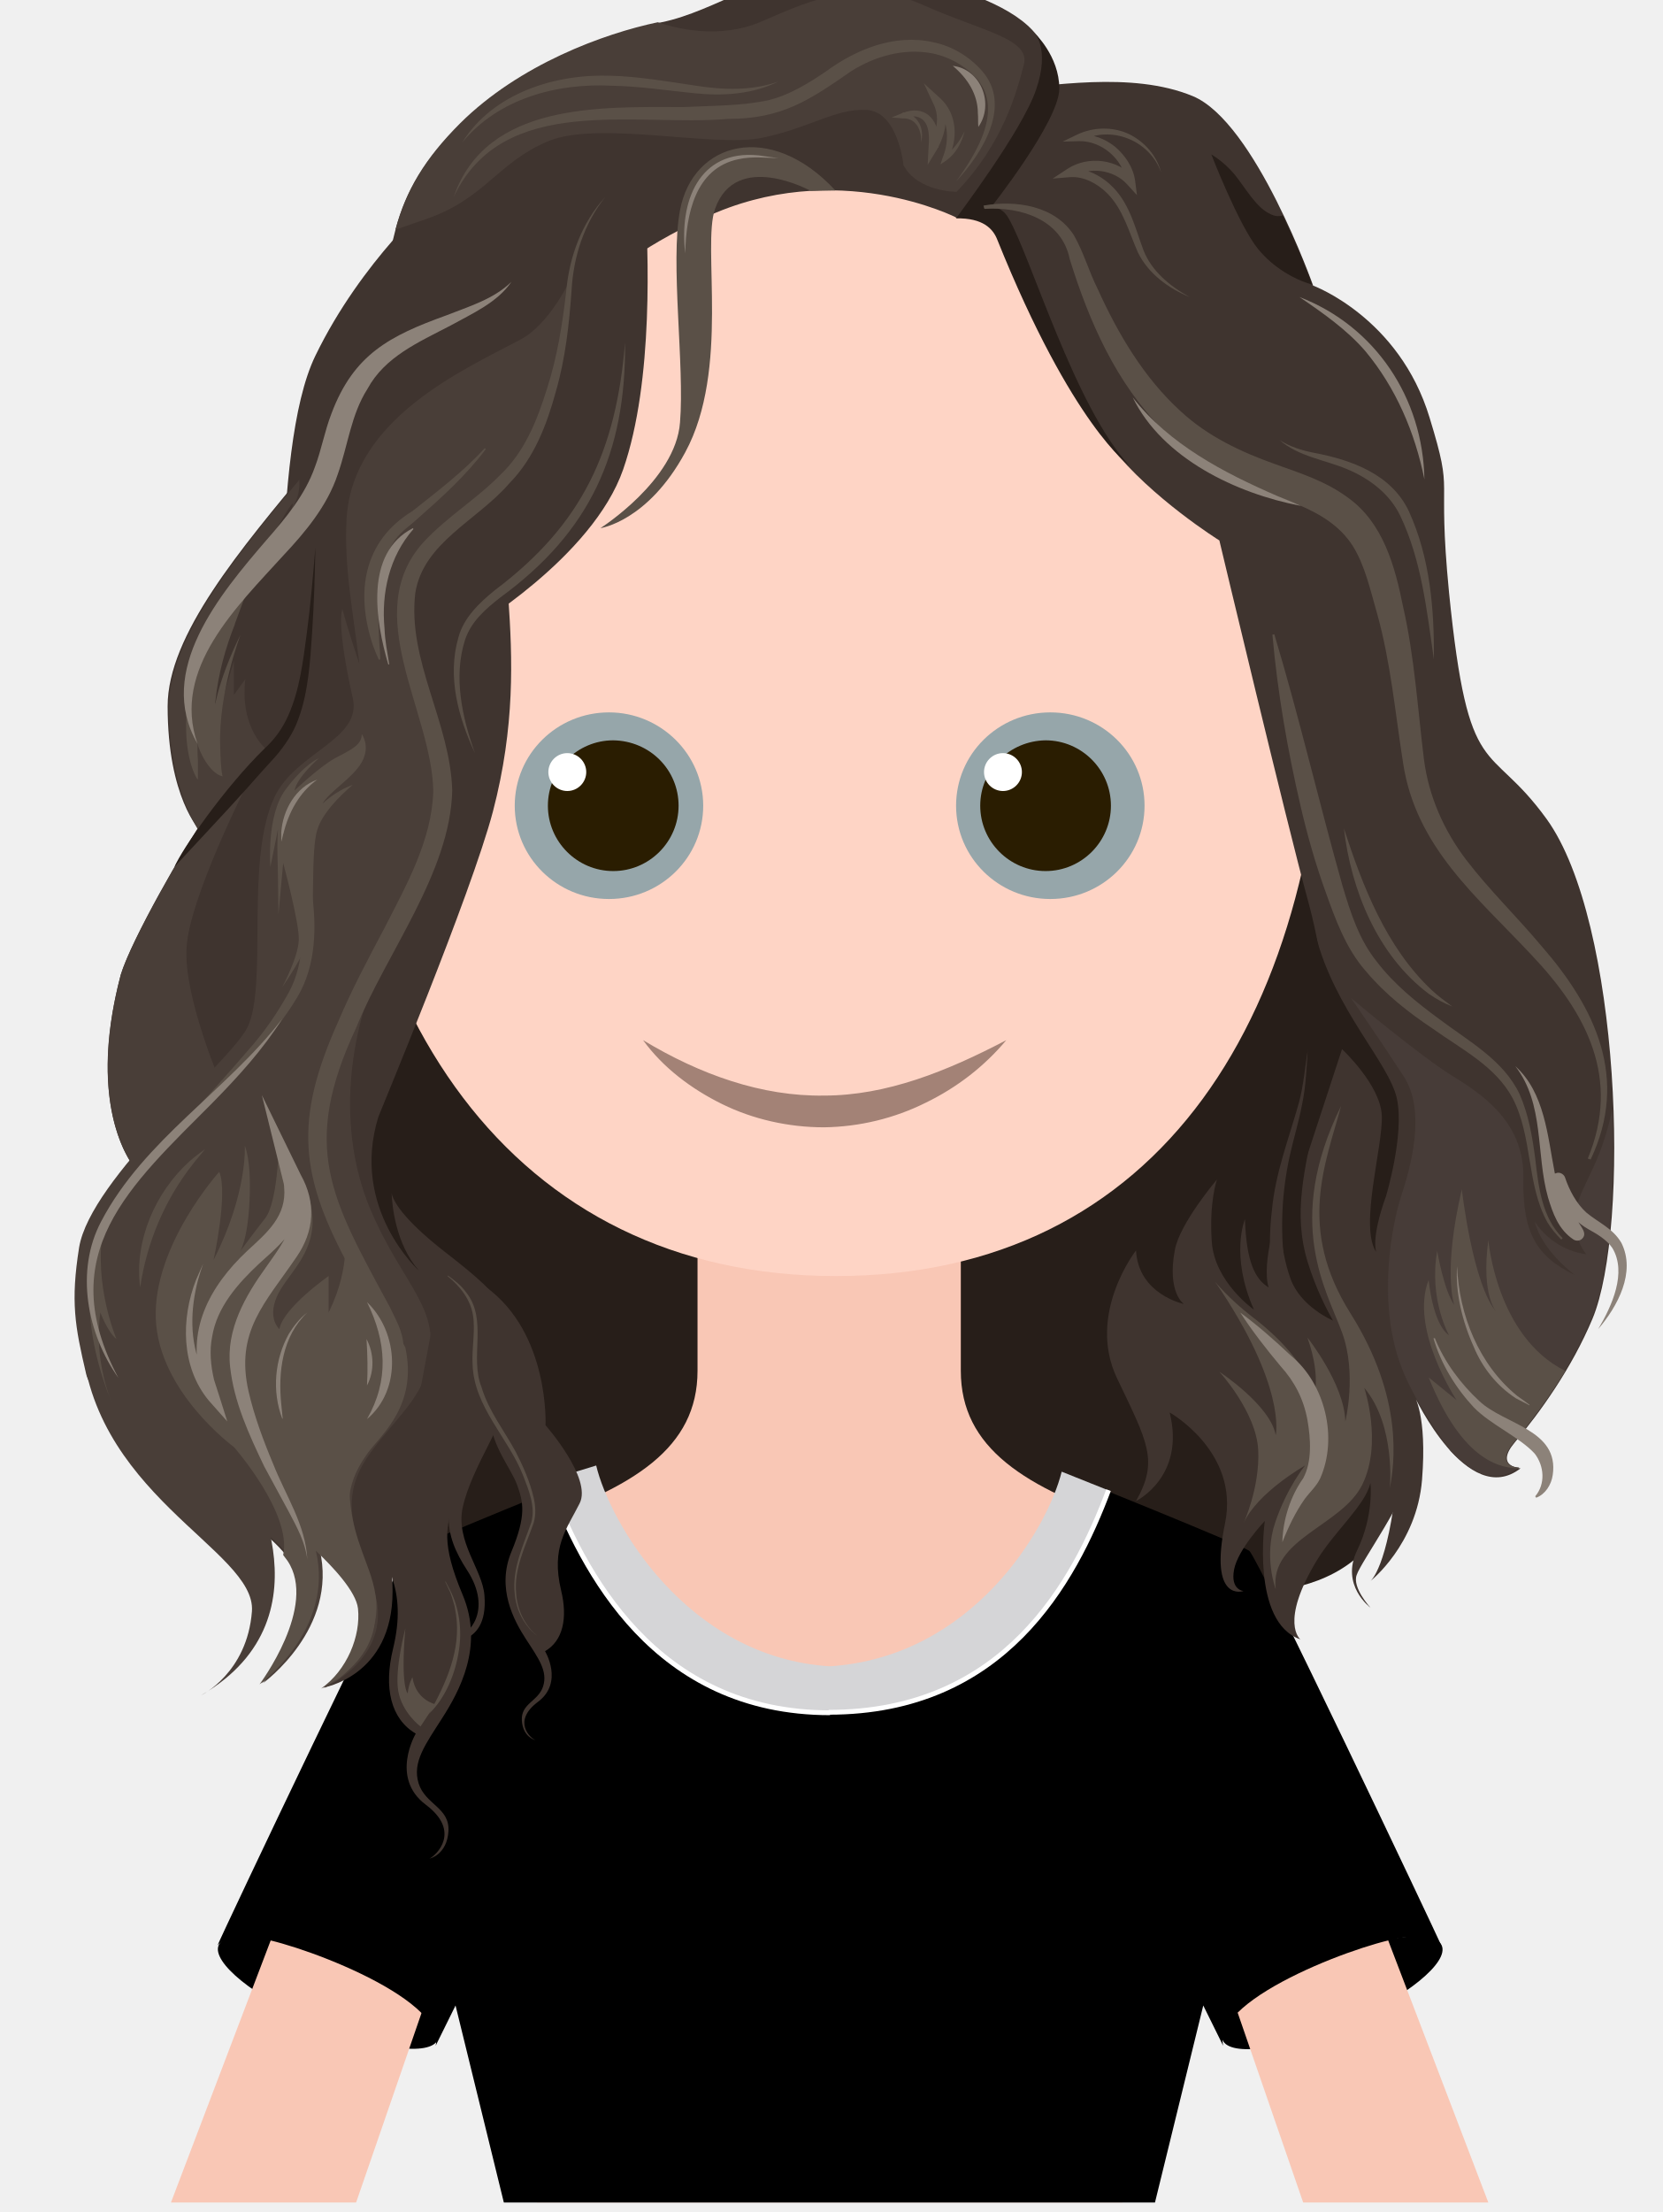
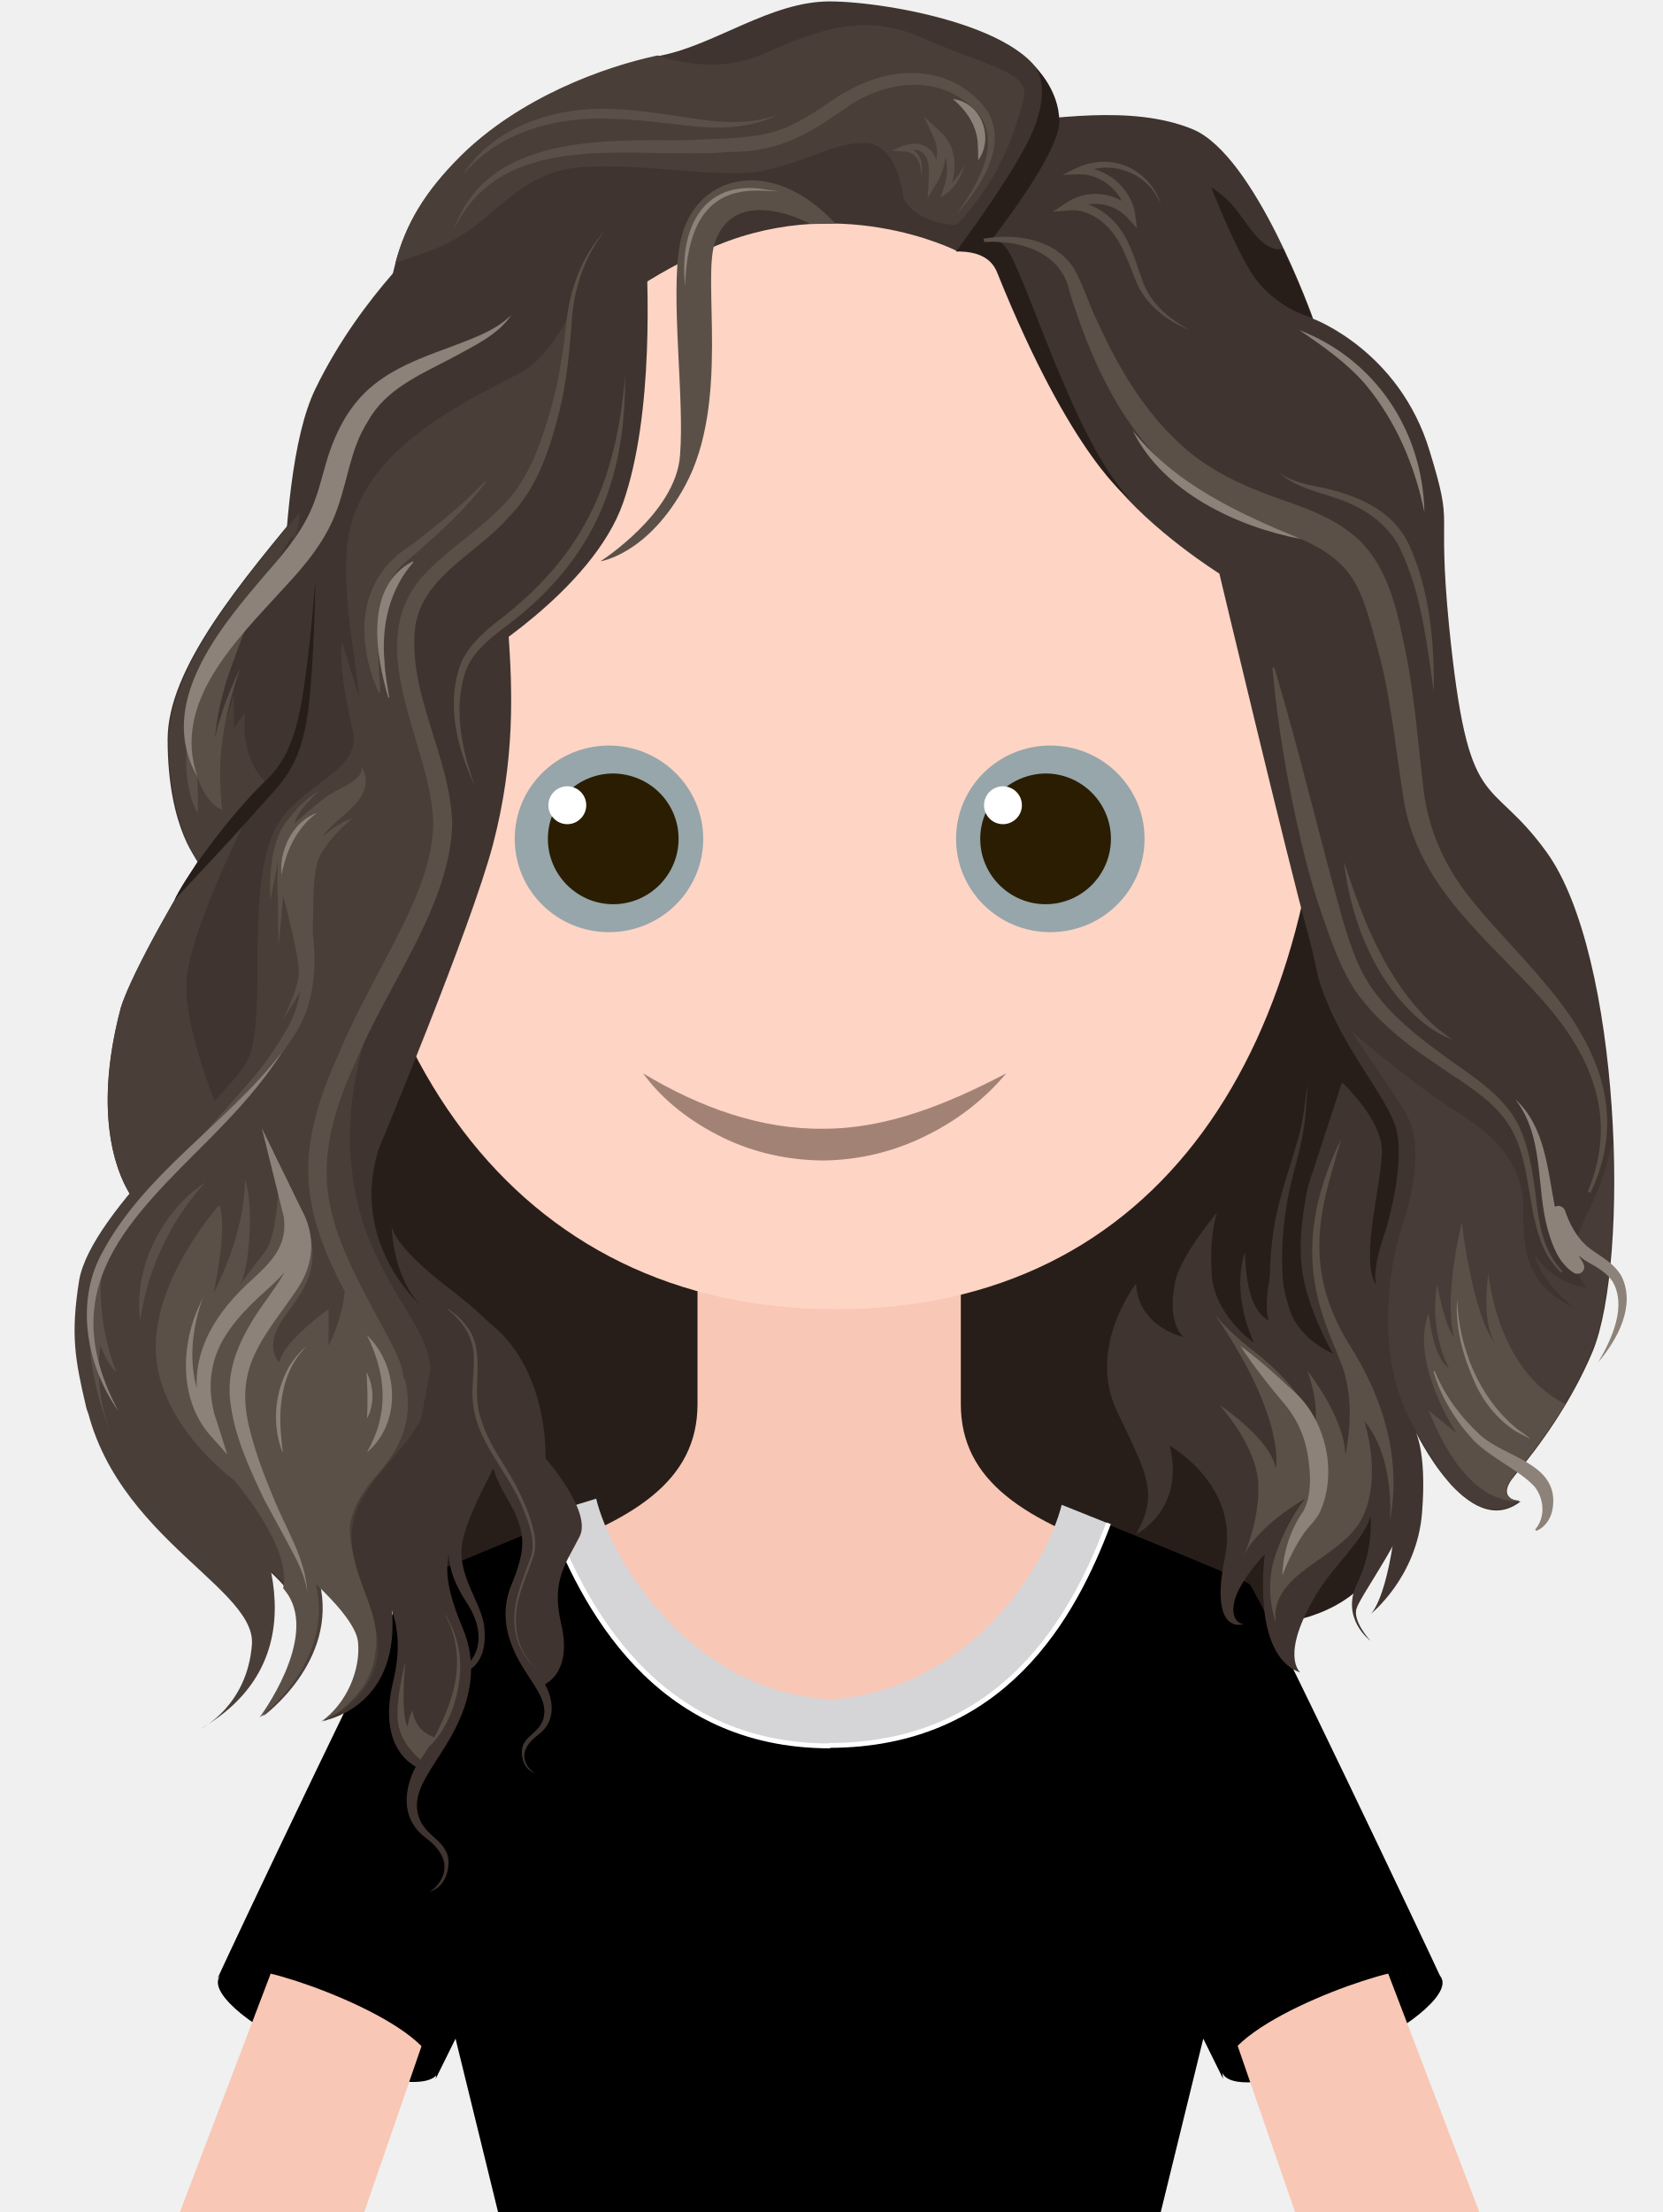
- <svg xmlns="http://www.w3.org/2000/svg" version="1.1" x="0px" y="0px" viewBox="75 35 351 467">
+ <svg xmlns="http://www.w3.org/2000/svg" version="1.1" x="0px" y="0px" viewBox="75 28 351 467">
  <style type="text/css">
	.st0{fill:#271E19;}
	.body{fill:#f9c7b5;}
	.face{fill:#fed4c5;}
	.st3{fill:#96A6AA;}
	.st4{fill:#2A1D01;}
	.st5{fill:#FFFFFF;}
	.st6{fill:#A38276;}
	.st7{fill:#3F342F;}
	.st8{fill:#EBEBEC;}
	.st9{fill:#D5D5D7;}
	.st10{fill:none;stroke:#FFFFFF;stroke-width:1.019;stroke-miterlimit:10;}
	.st11{fill:#5A5047;}
	.st12{fill:#493E38;}
	.st13{fill:#473C38;}
	.st14{fill:#8C8279;}
</style>
  <g id="Layer_5">
    <path class="st0" d="M327.7,370.4c0,0,35.1,7.2,41.8-20.1c15.2-61.9,6.1-195.7-23.8-241.1c-43.1-65.4-74.2-65.4-109.9-65.4   s-56.8,27.3-78.9,65.4s-23.8,106.4-20.5,131.8s-24.6,48.1-16.5,71.9c8.1,23.8,44.2,32.3,47.6,44.8c3.4,12.5-3.4,23.8-3.4,23.8   L327.7,370.4z" />
  </g>
  <g id="Layer_2">
    <ellipse transform="matrix(0.3959 -0.9183 0.9183 0.3959 -331.2757 407.7267)" cx="144.3" cy="455.7" rx="7.1" ry="25.2" />
    <ellipse transform="matrix(0.9183 -0.3959 0.3959 0.9183 -151.2852 178.2977)" cx="356.3" cy="455.7" rx="25.2" ry="7.1" />
    <path class="body" d="M338.7,367.6c0,0-1.6-3.3-24.5-10.9c-22.9-7.6-36.3-16-36.3-32.3c0-16.2,0-42.8,0-42.8h-27.5h-0.2H250h-0.2   h-27.5c0,0,0,26.5,0,42.8c0,16.3-13.4,24.7-36.3,32.3c-22.9,7.6-24.5,10.9-24.5,10.9L111.1,500h39.1l20.3-58.8   c0,0,10.4,17.1,17.9,58.8h61.5h0.2h0.2h0.2h61.5c7.5-41.7,17.9-58.8,17.9-58.8l20.3,58.8h39.1L338.7,367.6z" />
    <path class="face" d="M355.1,170.2c0,79.3-35.2,134.2-103.6,134.2c-68.3,0-106.3-55.6-106.3-134.9c0-79.3,39.1-117.3,107.4-117.3   C321,52.2,355.1,90.9,355.1,170.2z" />
  </g>
  <g id="Layer_4">
    <g>
      <path class="st3" d="M223.5,205.1c0,10.9-8.9,19.7-19.9,19.7c-11,0-19.9-8.8-19.9-19.7c0-10.9,8.9-19.7,19.9-19.7    C214.5,185.4,223.5,194.2,223.5,205.1z" />
      <path class="st4" d="M218.3,205.1c0,7.6-6.2,13.8-13.8,13.8c-7.6,0-13.8-6.2-13.8-13.8c0-7.6,6.2-13.8,13.8-13.8    C212.2,191.4,218.3,197.5,218.3,205.1z" />
      <path class="st5" d="M198.8,198c0,2.2-1.8,4-4,4c-2.2,0-4-1.8-4-4s1.8-4,4-4C197,194,198.8,195.8,198.8,198z" />
      <path class="st6" d="M210.8,254.6c12.1,7.3,25.1,11.9,38.2,11.7c13.2,0,25.9-5.1,38.5-11.7c-4.6,5.5-10.4,10-17,13.2    c-6.6,3.3-14,5.1-21.5,5.2c-7.5,0-15-1.7-21.5-4.9C221,264.9,215,260.4,210.8,254.6z" />
      <path class="st3" d="M276.9,205.1c0,10.9,8.9,19.7,19.9,19.7c11,0,19.9-8.8,19.9-19.7c0-10.9-8.9-19.7-19.9-19.7    C285.8,185.4,276.9,194.2,276.9,205.1z" />
      <path class="st4" d="M282,205.1c0,7.6,6.2,13.8,13.8,13.8c7.6,0,13.8-6.2,13.8-13.8c0-7.6-6.2-13.8-13.8-13.8    C288.2,191.4,282,197.5,282,205.1z" />
      <path class="st5" d="M282.8,198c0,2.2,1.8,4,4,4c2.2,0,4-1.8,4-4s-1.8-4-4-4C284.6,194,282.8,195.8,282.8,198z" />
    </g>
    <path d="M338.8,362.4c-1.8-1.3-39.1-16.3-39.1-16.3c-3.1,10.1-15,42.5-47.3,42.5c-32.3,0-49.7-23.2-52.1-42.5   c0,0-37.1,15-38.9,16.3c-1.7,1.3-39.1,80-40.5,83.4c0.2-0.4,1.5-2,7.4-1.8c6.9,0.3,41.1,12.5,38.7,22.9l4.2-8.5l10.2,41.6h137.5   l10.2-41.6l4.2,8.5c-2.4-10.4,31.8-22.6,38.7-22.9c5.9-0.2,7.2,1.3,7.4,1.8C377.9,442.4,340.6,363.7,338.8,362.4z" />
    <path class="st7" d="M174.2,168c0,0,25.9-15.2,32.4-33.9c6.5-18.7,5.3-46.8,4.6-57.5C210.4,65.9,182.9,99,182.9,99L174.2,168z" />
    <g>
      <path class="st8" d="M121.2,445.7c0,0.1-0.1,0.1-0.1,0.1S121.1,445.8,121.2,445.7z" />
      <path class="st8" d="M379.6,445.7c0,0.1,0.1,0.1,0.1,0.1S379.6,445.8,379.6,445.7z" />
    </g>
    <g>
      <path class="st9" d="M250.3,386.8c-30.4-1.9-46.6-30.6-49.4-42.4l-10.1,3.1c8.3,21.3,23.1,48.4,59.5,49.1V386.8z" />
      <path class="st10" d="M190.8,347.5c7.3,19.4,22.5,49.1,59.5,49.1" />
      <path class="st9" d="M250.1,386.8c30.4-1.9,46.2-29.3,49.1-41.1l10,4c-8.3,21.3-22.7,46.2-59.1,46.9V386.8z" />
      <path class="st10" d="M309.1,349.6c-7.3,19.4-22,46.9-59.1,46.9" />
    </g>
  </g>
  <g id="Layer_1">
    <path class="st7" d="M250.2,28.3c-12.4,0-24.1,9.1-35.5,11.4c-11.4,2.3-29.7,8.8-42.5,21.5c-17.2,17-16,30.5-17,66.8   c-0.4,14.4-5.2,22.8-19,42.5l0,0c0,0-3,14.7-17.7,36.7c-4.6,6.8-15.7,26-18,33.6c-7.6,29,3,40.8,3,40.8s-9.3,31.7-1.9,47.4   c9.1,19.3,28,25.8,34.5,35.3c6.5,9.6-5.9,26.1-5.9,26.1s15.9-11.5,11.9-28.2c3.6,3.4,8.5,8.6,8.9,12.2c0.6,5.8-2.3,13-7.8,16.9   c0,0,14.7-2.3,14.7-20.3c0-17.9-7.2-16.4,0-26.3c7.2-10,16.6-15.2,12.9-31.9c0,0,13.8,5.7,4.3,25.3c-7.2,14.8-6.6,20.5-1.4,28.5   c5.2,8,1.2,15-6,14.9c0,0,10.6,2.3,9.6-9.7c-0.4-5.4-6.1-11.3-4.6-18.5c1.9-8.7,9.5-18.9,10.9-26.3c2.4-12.9-1.6-17.6-14.4-27.5   c-9.4-7.3-11.2-11.1-11.5-12.6c0.1,2.5,0.8,10.7,5.8,16.4c0,0-14.6-13.1-8.6-32.5c0.1-0.4,19.6-47,24.2-64.5   c9.4-35.9-2.3-57.9,4.7-78.7s12-33.6,39.9-46.6c27.9-13.1,53.4,0,53.4,0s18.1-18.2,18.9-32.5C296.5,34.3,262.5,28.3,250.2,28.3z" />
    <path class="st7" d="M166.9,76.6c0,0-15.5,13.3-25.3,33.5c-9.8,20.2-5.8,75-9.3,87.4c-3.5,12.4,35.1,3.8,34.5-14.1   C166.3,165.5,166.9,76.6,166.9,76.6z" />
    <path class="st7" d="M265.7,43.9L276.9,81c0,0,5.6-2.5,10.8,5.8c2.5,4,10.8,28.3,21.9,42.5c8.6,10.9,22.9,19.8,22.9,19.8   s14.3,60,18.7,76c10.9,39.9-6.6,55.3,0,76.5c6.6,21.2,20.7,26.8,18.8,45.6c-1.9,18.8-5.6,21.6-5.6,21.6s9.8-7.7,10.9-21.4   c1.1-13.8-1.7-17.8-1.7-17.8s11.3,24.1,22.5,15.4c0,0-5.6-0.3-1.2-5.5c5.3-6.3,12-15.6,16.4-26.1c8-19.2,6-83.8-9.7-105.5   c-12.3-17-16.5-7-20.6-47.8c-2.6-26.7,1.2-19.6-4.1-36.9c-6.4-21.2-24.6-27.9-24.6-27.9s-12.2-34.5-25.4-40   c-13-5.4-30.5-2-40.2-1.4C270.5,54.9,265.7,43.9,265.7,43.9z" />
    <path class="st0" d="M293.8,53.9c3-8.7-0.4-12-0.4-12s5.3,4.9,5.3,11.8S284.1,79,284.1,79s2.2-0.9,3.9,2.1   c4.7,8.1,14,39.9,25.5,52.2c0,0-12-8.2-27.9-47.7c-0.9-2.3-3-4.6-8.7-4.5C276.9,81,290.9,62.6,293.8,53.9z" />
    <g>
      <path class="st11" d="M282.7,78.4c6.8-1.2,15.1,0,19.1,6.3c2.1,3.7,3.1,7.5,5,11.3c4.3,9.5,9.8,18.8,17.5,25.8    c5.7,5.3,12.7,8.6,20,11.2c5.3,1.9,10.7,3.6,15.4,7.1c7.4,5.3,9.9,14.5,11.6,23c2.4,10.5,3.1,21.7,4.4,32.2c1,7.8,4.2,15,8.9,21.2    c4.9,6.4,10.7,12,15.9,18.2c11.5,13.2,18.5,28,10.4,45.1c0,0-0.6-0.2-0.6-0.2c7-16.9-0.2-30.7-11.9-43    c-11.5-12.3-24.4-22.7-27.1-40.5c-1.7-10.8-2.6-21.2-5.5-31.6c-1.4-4.8-2.5-10-5.1-14.2c-5.6-8.8-17.1-9.9-26.2-14.7    c-5.1-2.5-9.9-5.8-13.9-9.8c-9.9-9.9-15.6-22.9-19.7-36.1c-1.7-8.4-10.4-11.1-18-10.6C282.8,79,282.7,78.4,282.7,78.4L282.7,78.4z    " />
    </g>
    <g>
      <path class="st11" d="M344.1,168.9c5.3,17.6,9.4,35.4,14.4,53.1c1.7,5.7,3.5,11.4,7.3,16.1c3.6,4.7,8.3,8.5,13.2,12.1    c6.1,4.6,13.5,8.6,16.9,15.8c1.9,4.3,2.7,9,3.3,13.6c0.7,6,1.4,12.4,5.8,16.8c0,0-0.3,0.3-0.3,0.3c-1.1-1.1-2.1-2.3-2.9-3.6    c-4.5-8.1-3.1-18.1-7.4-26.3c-3.6-6.7-10.8-10.3-16.8-14.6c-5.1-3.4-10.1-7.3-14.2-12.2c-4.2-4.8-6.4-10.9-8.5-16.8    c-2.1-5.8-3.8-11.8-5.2-17.8c-2.8-12-4.9-24.1-6-36.4L344.1,168.9L344.1,168.9z" />
    </g>
    <path class="st7" d="M314.9,299c0,0-10.5,13.4-4,27c6.5,13.6,8.8,17.4,4,25.9c0,0,10.5-5.1,7.1-18.7c0,0,14.8,8.3,11.7,23.4   c-3.5,16.9,3.9,14.3,3.9,14.3s-2.8-0.2-2-4.5c0.8-4.3,6.5-10.3,6.5-10.3s-3,21.4,7.5,25c0,0-4.5-3.5,3.5-16.7   c3.7-6.1,10.2-11.6,11.3-16.3c0,0,0.8,6.8-2.8,14.2c-3.6,7.4,2.8,12.1,2.8,12.1s-3.9-4.2-2.9-6.9c0.9-2.8,11-16.6,11.2-22.2   s-7.3-29.9-7.3-29.9l3.6-42.4c0,0-12.6,19.4-10.8,29c1.8,9.7-1.7,11.8-1.7,11.8s-6.9-2.9-9-8.9c-2.2-6.1-2.5-14.3-2.5-14.3   s-3.7,10.9-2.1,16.2c-2.8-1.7-4.7-5.3-5-14.4c0,0-3.2,7.6,1.9,19.1c0,0-8.3-5.8-8.9-14.3s1.1-13.2,1.1-13.2s-7.9,9.3-8.9,14.9   c-1.7,9,1.9,11.4,1.9,11.4S315.4,308.3,314.9,299z" />
    <g>
      <path class="st7" d="M351.2,256.4c-0.3,3.9-0.4,7.8-1.2,11.6c-0.7,3.8-1.9,7.6-2.7,11.3c-1.6,7.5-2,15.2-1,22.8c0,0-3,0.3-3,0.3    c-0.2-4-0.2-7.9,0.3-11.9c0.7-7.8,3.6-15.2,5.7-22.7C350.3,264.1,350.6,260.2,351.2,256.4L351.2,256.4z" />
    </g>
    <path class="st11" d="M358.2,268.5c-3.2,12-9.4,25.7,2,43.8c11.4,18.1,9.2,32,8.3,36.9c0,0,1.3-13.2-5.4-21.2   c0,0,3.9,11.6-0.4,20.4s-19.6,11.4-18.3,22.1c0,0-2.6-6.7-0.1-14.1s6.3-12,6.3-12s-10.1,5.7-13,12.2c0,0,3.5-7.6,3.1-15.5   c-0.4-8-8.2-16.5-8.2-16.5s10.8,7.1,11.9,13.4c0,0,2.4-10.2-12.8-32.4c0,0,2.8,3.5,7.7,7.3c7,5.3,13,12.2,12.9,17.9   c0,0,2.1-4.3-1.1-13.4c0,0,7.8,9.8,8,17.7c0,0,2.5-10.1-0.7-18.8C355.2,307.5,346.1,293.1,358.2,268.5z" />
    <path class="st12" d="M114.4,235c0.6-10.4,12.8-34.5,12.8-34.5c-2.7,1.3-6.5,8-12.8,13.3c-5.2,8.7-12.1,21.2-13.9,27   c-6.3,23.8-0.2,36,2.2,39.7l19-16.6C121.7,263.8,113.7,245.4,114.4,235z" />
    <g>
      <path class="st11" d="M377.8,174.2c-1.5-10.3-2.6-20.9-7.1-30.3c-2.2-4.6-6.4-7.8-11.1-9.8c-4.7-2-10.4-2.7-14.4-6.2    c2.2,1.4,4.7,2.2,7.3,2.7c7.9,1.5,16.3,4.5,20,12.3C377,152.7,377.9,163.7,377.8,174.2L377.8,174.2z" />
    </g>
    <path class="st13" d="M394.7,339.4c5.3-6.3,12-15.6,16.4-26.1c3.5-8.5,5.1-25.7,4.4-44.2c-2.6,12.2-6.5,15.7-7.7,21.3   c-1.1,5.7,2.2,9.4,2.2,9.4c-7.5-1-10.9-6.9-10.9-6.9c1.5,6.2,8.5,11.3,8.5,11.3c-8.4-4-11.1-9.3-10.9-20.4   c0.2-11.1-7.4-17-14.6-21.4c-7.2-4.4-21.8-16.7-21.8-16.7s6.3,9.1,11.1,16.5c4.9,7.4,1.4,19.5-0.5,25.3c-1.9,5.8-5.2,22.3,0,36   c2.1,5.6,6.2,12.1,10.4,17.8c4.1,4.4,9.4,7.5,14.6,3.4C396,345,390.3,344.7,394.7,339.4z" />
    <g>
      <path class="st11" d="M326.2,97.7c-4.4-1.8-8.7-4.9-10.9-9.4c-1.9-4.3-3.1-9.1-6.5-12.5c-2.1-2.1-5-3.6-7.8-3.4l-3.7,0.3l3.2-2.1    c4.4-2.8,10.5-2,14,1.9c0,0-1.7,0.8-1.7,0.8c-0.6-4.7-5.2-8.6-9.9-8.5c0,0-3.5,0.1-3.5,0.1l3.1-1.5c3.4-1.6,7.5-1.7,10.9-0.1    c3.3,1.6,5.9,4.6,6.8,8.1c-2.4-6.8-10.7-10.1-17-6.6c0,0-0.4-1.4-0.4-1.4c2.8-0.2,5.6,0.9,7.7,2.6c2.1,1.8,3.8,4.3,4.2,7.1    c0,0,0.4,3.1,0.4,3.1l-2.1-2.3c-2.8-3.1-8-3.8-11.5-1.5l-0.6-1.8c3.6-0.2,6.9,1.6,9.3,4.1c3.5,3.7,4.6,8.7,6.3,13.2    C318.2,92.2,322,95.4,326.2,97.7L326.2,97.7z" />
    </g>
    <path class="st12" d="M291.2,48.7c1.5-5.6-8.9-7.1-21.4-12.7c-12.5-5.6-22.5-1.5-33.9,3.5c-8.9,3.9-18.2,1.5-22,0.2   c-11.4,2.4-29.2,8.9-41.7,21.3c-7.5,7.5-11.5,14.2-13.7,22.5c2-0.7,4.3-1.5,6.9-2.4c12.1-4.3,14.8-11.9,25.4-16.3   s34.9,1.4,45.1-0.7c10.2-2.1,15.4-6.2,22.1-5.9c6.7,0.4,7.8,11.7,7.8,11.7c3,5.6,11.2,5.6,11.2,5.6   C286.9,65.2,289.7,54.4,291.2,48.7z" />
    <path class="st12" d="M126.1,344c0,0,20.3,32.1-8.6,48.9c0,0,9.7-4.7,10.7-17.7c1-13.1-35.1-24.8-36.1-59.6   C90.7,269.2,126.1,344,126.1,344z" />
    <path class="st0" d="M367.7,287.5c0,0,3.9-12.9,2.3-20.5c-1.6-7.6-13.2-18.8-17.2-34.7s-1.6,20.4-1.6,20.4l-0.3,26.7l7.5-22.9   c0,0,8.1,7.5,8.4,14c0.3,6.4-4.8,23.3-1.2,28.8C365.6,299.1,364.5,296.4,367.7,287.5z" />
    <path class="st0" d="M340.7,87.6c3.2,3.9,7.6,6.4,11.4,7.5c-0.4-1.2-2.7-7.4-6.2-14.6c-0.7,0.2-1.5,0.2-2.4-0.2   c-3.2-1.3-5.5-5.7-7.9-8.6c-2.3-2.7-4.8-4.1-4.8-4.1S336.6,82.6,340.7,87.6z" />
    <g>
      <path class="st11" d="M276.9,73.3c4.4-6,10.3-15.6,4-22.1c-2.5-2.6-5.9-4.4-9.4-5c-5.8-1-11.8,0.7-16.7,3.8    c-8.7,6-14.5,10.1-26,10.1c-19.7,1.7-47.6-5.6-58,16.5c6.9-20.1,31.2-19,48.6-19c5.8-0.3,12.4-0.2,18.1-1.5    c4.3-1.1,8.2-3.5,11.9-6c6.4-4.7,14.5-8,22.6-6.2c4,0.8,7.7,3,10.4,6.1C288.8,57.3,282.4,67.4,276.9,73.3L276.9,73.3z" />
    </g>
    <g>
      <path class="st11" d="M172.6,65.1c6.5-10.5,19.8-14.6,31.6-14.1c5.2,0.1,12.5,1.3,17.8,2.1c5.8,0.9,11.8,1.1,17.4-0.9    c-5.4,2.7-11.7,3.1-17.6,2.5c-6-0.6-11.8-1.5-17.6-1.6C192.6,52.5,180.2,55.8,172.6,65.1L172.6,65.1z" />
    </g>
    <g>
      <path class="st11" d="M269.5,65.1c0.2-2.5-1-5.2-3.8-5.1c0,0-2.4-0.2-2.4-0.2l2.2-0.9c4.6-1.9,7.7,1.1,7.7,5.7c0,0,0,1.6,0,1.6    l-1.8-0.6c0.4-0.6,0.7-1.4,0.9-2.1c0.7-2.1,0.9-4.5-0.2-6.6c0,0-2-4.3-2-4.3l3.4,3.1c3.7,3.3,3.9,8.9,1.6,13c0,0-0.8-0.7-0.8-0.7    c0.4-0.2,0.9-0.6,1.3-1c1.3-1.2,2.3-2.6,3.1-4.3c-0.6,2.4-1.8,4.7-3.9,6.2c0,0-1.2,0.8-1.2,0.8l0.5-1.5c1.5-3.7,1.2-8.4-1.9-11.1    c0,0,1.5-1.2,1.5-1.2c1.8,3.4,1,7.4-0.8,10.6c0,0-2,3.3-2,3.3s0.2-3.9,0.2-3.9c0.2-2.3,0.2-5.8-2.7-6.3c-0.8-0.1-1.8,0-2.6,0.2    c0,0-0.2-1.1-0.2-1.1C268.9,59.1,270.3,62.2,269.5,65.1L269.5,65.1z" />
    </g>
    <path class="st12" d="M143.4,391.4c0,0,15.7-6.9,10.3-21.5c-5.3-14.1-6.3-20.1-0.4-28.3c6-8.2,12.5-12.6,12.7-22.5   c0.1-4-1-7-2.7-10.2c-2.5-4.8-6.5-10-10.3-19.1c-6.2-15.2-6.2-36.6,6.2-59.3c17.9-32.6,3.7-51.2,1.4-67c-1.4-9.2,12-19.5,12-19.5   c11.4-10.3,18.2-11.7,22.8-49.9c0,0-4.3,9.3-10.5,12.6c-12.1,6.4-35.4,16.7-36.7,37.7c-0.6,10.4,1.4,19.9,2.7,30.8   c0,0-2.2-6.5-3.6-11.6c0,0-1.4,2.8,2.2,18.8c2,8.7-12,11.4-16.5,20.8c-6.4,13.5-1.3,39.9-5.8,48.8c-3.6,7.2-33.1,31.7-35.5,46.4   c-1.8,11.4-0.9,16.5,1.5,26.7c1.3,5.8,14.6,11.1,16.7,15.7c9.5,10.6,21.6,16.2,26.6,23.4c6.5,9.6-5.9,26.1-5.9,26.1   s15.9-11.5,11.9-28.2c3.6,3.4,8.5,8.6,8.9,12.2C151.9,380.4,149,387.5,143.4,391.4z" />
    <path class="st11" d="M160.6,319.5l-13-24.7c0,0,1.8,7.1-3.2,17.3v-7.7c0,0-9.6,6.7-10.4,11.2c0,0-2.5-2.1-0.6-6.7   s7.9-8.7,7.6-16.7s-7.1-15.3-7.1-15.3s-0.3,12-2.9,15.3c-2.6,3.3-5.3,7-5.3,7s1.6-2.2,2-10.8s-1-11.5-1-11.5s0.6,10-6.6,24.1   c0,0,3.1-14.1,1.2-18.6c0,0-14,15.5-13.4,31c0.6,15.5,16.5,27.1,16.5,27.1s12.3,14,10.4,22.8c0.3,0.4,0.6,0.8,0.9,1.2   c6.5,9.6-5.9,26.1-5.9,26.1s15.9-11.5,11.9-28.2c3.6,3.4,8.5,8.6,8.9,12.2c0.6,5.8-2.3,13-7.8,16.9c0,0,15.7-6.9,10.3-21.5   c-5.3-14.1-6.3-20.1-0.4-28.3C155.7,337.7,163.2,331.6,160.6,319.5z" />
    <g>
      <path class="st11" d="M145.2,390.4c5.4-4.4,9.5-11.4,8-18.4c-1.6-6.9-5.9-13.2-6.3-20.6c-0.6-5.5,0.3-11.6,3.9-16    c1.1-1.5,2.2-2.8,3.1-4.2c2.3-3.5,3.1-7.9,3.2-12.1c-0.2-2.3-1.6-4.5-2.7-6.7c0,0-5.3-9.3-5.3-9.3c-11-20-12-31.7-2.6-52.6    c2.8-6.6,6.2-13,9.6-19.4c4.7-9.2,10.1-18.7,10.4-29.1c-0.3-16.8-15.6-37.5-2.1-52.5c5-5.4,11.2-9.1,16.2-14.2    c5.2-4.9,7.8-11.5,9.9-18.2c2.2-6.8,3.3-13.8,4.1-20.9c0.7-7.2,3.3-14.2,8.2-19.6c-4.5,5.7-6.7,12.6-7.1,19.7    c-0.5,7.1-1.3,14.4-3.3,21.3c-1.9,7-4.6,14.1-9.8,19.4c-6.8,7.9-18.2,12.5-19.9,23.2c-1.7,14.3,7.4,27.3,7.8,41.7    c-0.4,17.3-13.9,34.3-20.3,50.1c-11.8,25.3-5.3,36,7.1,58.9c1.2,2.6,2.8,5.1,2.9,8.3c-0.2,4.7-1.2,9.4-4,13.4c-2,3-4.7,5.3-6,8.6    c-2.4,6.4-1.4,13.9,0.9,20.3c1.1,3.3,2.7,6.7,3.2,10.3C155.5,379.2,151.1,386.3,145.2,390.4L145.2,390.4z" />
    </g>
    <g>
      <path class="st11" d="M104.6,306.8c-1.3-9.8,3.2-20.1,10.4-26.6c1-0.9,2.2-1.8,3.3-2.6c-0.8,1.1-1.8,2.1-2.6,3.2    C109.8,288.3,106,297.3,104.6,306.8L104.6,306.8z" />
    </g>
    <g>
      <path class="st14" d="M139.9,364.3c-0.4-3.6-2.2-6.9-3.9-10.1c-1.7-3.2-3.5-6.4-5.2-9.6c-3.2-6.7-6.4-13.6-7.2-21    c-0.9-7.9,3.2-15,7.6-21.1c2.1-3,4.3-5.9,5.1-8.8c1-3.1,0-6.2-1.4-9c0,0,3.7-1.5,3.7-1.5c0.6,2.5,0.4,5.1-0.3,7.6    c-1.2,4.7-5.2,7.9-8.6,11c-4.5,4.2-8.9,9.2-9.9,15.4c-0.6,3-0.3,6.1,0.4,9.1c0.6,1.9,2.2,6.8,2.8,8.8c0,0-3.9-4.4-3.9-4.4    c-5.9-7.1-5.9-17.3-2.7-25.5c0.5-1.1,1-2.3,1.5-3.4c-0.4,1.2-0.8,2.4-1.1,3.5c-1.6,6.1-1.8,12.8,0.8,18.6c0.8,1.8,1.9,3.7,3.3,5    c0,0-2,1.4-2,1.4l-1.2-3.2c-3.6-11,1.5-20.5,9.5-28c4.1-3.8,8.4-7.3,7.8-13.5c0-0.4-0.1-0.9-0.2-1.2c0,0-4.5-18.2-4.5-18.2    s8.2,16.8,8.2,16.8c3.3,5.9,2.9,11.9-0.9,17.4c-6.6,9.7-13,15.7-10.1,28.4c1.2,5.2,3.1,10.3,5.2,15.3    C135.2,350.5,139.6,357,139.9,364.3L139.9,364.3z" />
    </g>
    <g>
      <path class="st14" d="M152.5,309.9c6.7,6.4,7.4,18.5,0,24.7C157.2,326.4,156.6,318.2,152.5,309.9L152.5,309.9z" />
    </g>
    <g>
      <path class="st14" d="M152.5,327.5c0.2-3.4,0.1-6.4-0.1-9.8C154,320.7,154.1,324.5,152.5,327.5L152.5,327.5z" />
    </g>
    <g>
      <path class="st14" d="M345.8,360.6c0.1-4.7,1.7-9.7,4.4-13.5c1.9-3.5,1.6-8.3,0.9-12.3c-0.8-4.4-2.7-8.1-5.7-11.4    c-3-3.6-5.9-7.3-8.5-11.3c3.8,2.8,7.3,5.9,10.7,9.1c7.2,5.9,10,17.3,6.2,25.9c-0.8,1.7-2.2,2.9-3.3,4.4    C348.6,354.2,347.1,357.3,345.8,360.6L345.8,360.6z" />
    </g>
    <path class="st11" d="M394.7,339.5c3.3-4,7.2-9.1,10.8-15l0-0.1c-14.5-7.2-16.2-27.6-16.2-27.6c-1.6,12,1.8,15.3,1.8,15.3   c-5.1-5.7-7.4-26-7.4-26c-4.1,17.5-1.6,24.4-1.6,24.4c-2.2-3.1-3.6-11.4-3.6-11.4c-1.8,10.2,2.5,17.8,2.5,17.8   c-3.5-2.4-4.3-11.7-4.3-11.7c-4.1,10.4,5.9,25.4,5.9,25.4l-5.9-4.8C384,344,392.3,345,396,345C396,345,390.3,344.7,394.7,339.5z" />
    <g>
      <path class="st14" d="M378,317.5c2,5,5.4,9.6,9.4,13.3c5.3,5,16.9,6,15.5,15.6c-0.3,2.1-1.6,4.1-3.5,4.8l-0.2-0.3    c2.2-2.6,1.9-6.4-0.1-9c-3.2-3.5-9.3-6.1-12.9-9.8c-3.8-4.1-6.9-9.1-8.5-14.6C377.7,317.6,378,317.5,378,317.5L378,317.5z" />
    </g>
    <g>
      <path class="st14" d="M276.2,48.9c6,0.7,8.8,8.1,5.4,12.9c-0.1-1,0-1.9-0.1-2.9C281.5,54.9,279.3,51.5,276.2,48.9L276.2,48.9z" />
    </g>
    <path class="st11" d="M246.2,75.3c0,0-15.8-8.7-20.2,3.8c-2.8,7.9,3.2,33.9-6.3,51.4c-7.9,14.6-17.9,16-17.9,16   s15.9-10.1,16.8-22.3c1-12.1-2.1-33.7,0-44.8c2.7-14.5,19.1-19,32.8-4.2L246.2,75.3z" />
    <g>
      <path class="st14" d="M412.5,315.6c2.9-4.9,6.1-11.9,3-17.1c-1.2-1.8-3.3-3-5.1-4c-2.3-1.3-4.1-3.3-5.5-5.4    c-0.9-1.5-1.6-2.9-2.2-4.6l2.9-0.6c0.3,2.9,1.1,5.7,2.3,8.3c0.6,1.6,2.7,3.2,1,4.5c-0.5,0.3-1.1,0.3-1.6,0    c-3.2-2.1-4.4-5.6-5.4-8.9c-2.6-9.2-0.7-19.7-6.9-27.7c6.2,5.6,6.8,14.7,8.3,22.4c1,4.1,2,9.2,5.5,11.7c0,0-1.9,2.1-1.9,2.1    c-1.9-2.7-3.1-5.7-3.8-8.9c-0.1-1.5-1.4-4.4,0.8-4.8c0.7-0.1,1.4,0.4,1.6,1c0.9,2.7,2.4,5.5,4.5,7.4c2.5,2.1,5.6,3.3,7.4,6.4    C420.5,303.6,416.6,310.8,412.5,315.6L412.5,315.6z" />
    </g>
    <g>
      <path class="st14" d="M382.7,302.3c0.4,10.3,4.6,20.8,12.7,27.4c0.9,0.6,1.8,1.3,2.6,1.9c0,0,0,0.1,0,0.1c-0.9-0.5-2-1-2.9-1.5    c-4-2.6-7.1-6.5-8.9-10.9C383.8,314,382.3,307.8,382.7,302.3L382.7,302.3z" />
    </g>
    <path class="st7" d="M149.3,114.5c0,0,2.7,4.9-8.7,18.6c-14.9,17.9-30.2,36-30.2,51c0,19.3,6.8,26.2,6.8,26.2l23-32L149.3,114.5z" />
    <path class="st12" d="M126.8,178.4l-2.4,3.3l0-7.2l-3.4,11.6c0,0-3.4-2.4-2.9-6.6c0.5-4.1,7.3-18,10.6-24.1c3.2-6.1,7.2-13.4,8-14   c0.8-0.6-2.6,7.1,0.8-0.6c0.6-1.5,0.8-3,0.7-4.5c-14,16.8-27.4,33.7-27.5,47.8c-0.1,13.1,3.5,21.7,6.2,26.2   c0.7-0.9,1.9-2.6,3.5-4.3c2.4-2.7,8.8-8.2,11.2-12.5l0,0C131.4,193.4,125.6,189,126.8,178.4z" />
    <path class="st11" d="M125.8,169c0,0-4,7.7-5.4,14.9c0.1-0.3,0-0.6,0.1-1c0.3-2.8,0.8-5.5,1.5-8.2c0.7-2.7,1.6-5.4,2.6-7.9l0-0.1   c0.3-0.8,4.4-11.9,4.4-11.9s-7,9.3-7.6,10.1c-1.6,2.2-3,4.7-4,7.2c-1.1,2.5-1.8,5.2-2.3,7.8c-0.5,2.7-0.8,5.3-0.8,8   c-0.1,8.3,2.6,12.2,2.5,11.6l0-3.9c-0.1-1.2-0.1-2.4-0.1-3.7c0.2,1.4,2.5,6.4,5.3,7c0,0-0.4-1.1-0.5-6.4   C121.1,181.2,125.8,169,125.8,169z" />
    <path class="st0" d="M127,201.6c2-2.3,4-4.5,6.1-6.8c2-2.3,3.9-5.1,4.9-8c1.1-2.9,1.7-6,2.1-9c0.4-3,0.6-6.1,0.8-9.1   c0.4-6,0.6-12.1,0.7-18.1c-0.5,6-1,12-1.8,18c-0.8,6-1.5,12-3.9,17.4c-1.2,2.7-2.8,5-5,7c-8.5,8.3-17.5,21.3-19.1,25.1   C112.6,217.1,123,206.1,127,201.6z" />
    <g>
      <path class="st11" d="M177.6,129.8c-4.1,5.5-9.2,10.1-14.3,14.6c-1.6,1.5-3.5,2.7-4.8,4.5c-4.4,6.3-3.7,14.6-3.4,21.9    c0.1,1.1,0.2,2.3,0.2,3.4c0,0-0.3,0.1-0.3,0.1c-0.5-1.1-0.9-2.1-1.3-3.2c-3.6-10.9-2.1-21.8,8.4-28.2c5.3-4.2,10.7-8.3,15.3-13.3    C177.3,129.6,177.6,129.8,177.6,129.8L177.6,129.8z" />
    </g>
    <g>
      <path class="st14" d="M157,175.3c-2.7-9.2-5.1-23.5,5.2-28.8c0,0,0.1,0.2,0.1,0.2c-5.1,5.8-6.8,13.5-6.1,21c0.1,2.6,0.6,5.1,1,7.6    C157.1,175.2,157,175.3,157,175.3L157,175.3z" />
    </g>
    <path class="st7" d="M162.7,334.1c0,0-13.8,15.7-10.1,23.2c3.7,7.5,8.5,13,5.4,25.8c-2,8.2-0.5,14.8,4.8,17.9c0,0-5.5,9.3,2.1,15   c7.6,5.7,2.2,10.7,0.8,11.4c0,0,3.7-0.8,4-5.8s-4.9-5.6-6.3-10.1c-1.4-4.5,1.5-8.3,5-13.8s8.9-15.1,4.3-26S169.2,357,171,352   c1.8-5,7.4-11.2,8.1-20c0.8-8.8-3.9-21.6-3.9-21.6l-7.8-1.4L162.7,334.1z" />
    <path class="st7" d="M190.2,335.9c0,0,9.9,11.2,7.2,16.5c-2.7,5.4-6.1,9.2-3.9,18.4c1.4,5.8,0.4,10.6-3.4,12.8c0,0,4,6.6-1.5,10.7   s-1.6,7.7-0.5,8.1c0,0-2.7-0.6-2.9-4.2c-0.2-3.6,3.5-4,4.5-7.2s-1-5.9-3.6-9.9s-6.3-10.8-3.1-18.5c3.2-7.7,2.5-10.5,1.2-14.1   s-5.3-8-5.8-14.3c-0.6-6.3,2.8-15.4,2.8-15.4s-17.2-21.8-3.6-12.1C191.1,316.5,190.2,335.9,190.2,335.9z" />
    <g>
      <path class="st14" d="M349.4,97.7c16.1,6.2,26.1,21.4,26.4,38.5c-2-9.9-6-19.3-12.5-27.1C359.4,104.6,354.4,101.1,349.4,97.7    L349.4,97.7z" />
    </g>
    <g>
      <path class="st14" d="M314.2,118.9c7.7,9.9,19.2,15.9,30.5,20.8c1.7,0.7,3.3,1.3,5,2.1C336.1,139.2,320.5,131.8,314.2,118.9    L314.2,118.9z" />
    </g>
    <g>
      <path class="st14" d="M219.7,88.5c-1.3-10.8,2.8-22,15.5-20.7c1.4,0.2,2.8,0.4,4.2,0.6c-2.8-0.1-5.7-0.4-8.4,0.2    C221.7,70.5,219.9,80.4,219.7,88.5L219.7,88.5z" />
    </g>
    <g>
      <path class="st11" d="M358.8,209.9c4,12.3,8.9,25,18.5,34.1c1.4,1.3,2.9,2.4,4.4,3.5c-1.8-0.7-3.4-1.6-5-2.7    C365.9,236.7,360.3,222.9,358.8,209.9L358.8,209.9z" />
    </g>
    <g>
      <path class="st14" d="M139.9,312.1c-5.3,5-6.2,12.6-5.5,19.4c0.1,1,0.2,2,0.3,3l-0.1,0c-2.2-5.8-1.6-12.5,1.4-17.9    C137,315,138.3,313.3,139.9,312.1L139.9,312.1L139.9,312.1z" />
    </g>
    <g>
      <path class="st11" d="M175.3,194c-3.5-7.5-5.9-16.1-3.5-24.4c1.1-4.2,4.5-7.4,7.7-10c18.5-13.9,25.6-29.4,27.5-52.3    c0.2,23.3-7.4,40-26.3,53.8c-3.2,2.5-6.2,5.1-7.5,9C170.7,177.9,172.6,186.5,175.3,194L175.3,194z" />
    </g>
    <g>
      <path class="st11" d="M165.6,396.8c3.6-6.4,6.8-13.5,5.7-20.9c0,0-0.3-1.8-0.3-1.8c-0.3-1-0.7-2.6-1.2-3.5c0,0-0.8-1.7-0.8-1.7    l0.1,0l0.9,1.7c2,3.9,2.6,8.5,1.9,12.9C171.2,388.2,169.1,393.5,165.6,396.8L165.6,396.8z" />
    </g>
    <path class="st11" d="M160.6,378.8c0,0-2.3,8.6-1.5,13.2c0.8,4.6,4.7,7.5,4.7,7.5l3.1-4.7c0,0-4.1-0.9-4.8-5.7c0,0-0.8,1.3-1,3.4   C161.2,392.6,159.5,391.6,160.6,378.8z" />
    <g>
      <path class="st11" d="M188.5,380.4c-2.8-2.1-4.5-5.5-4.8-8.9c-0.6-5.3,1.8-10.2,3.5-15.1c0.9-3.3-0.5-6.7-1.7-9.8    c-3.1-8-10.4-14.5-10.7-23.5c-0.2-3.5,0.6-7,0.1-10.3c-0.5-3.4-2.7-6.2-5.4-8.4l0.1-0.1c1.4,1,2.8,2.1,3.8,3.5    c4.7,5.8,0.7,13.7,3.3,20.1c1.5,5,4.7,9,7.2,13.6c1.6,3.1,3,6.3,3.8,9.7c0.4,1.7,0.5,3.6,0,5.3c-1.7,4.9-4.2,9.6-3.7,14.9    C184.2,374.8,185.8,378.2,188.5,380.4C188.5,380.3,188.5,380.4,188.5,380.4L188.5,380.4z" />
    </g>
    <path class="st11" d="M96.8,294.4c0,0-7.6,13.4,1.7,36.5c0,0-3.8-8.9-2.3-18.8c0,0,1.5,4.1,3.4,5.6   C99.6,317.7,94.7,306.3,96.8,294.4z" />
    <path class="st11" d="M149.5,200.7c0,0-6.2,5-7.5,9.5c-1.4,4.5-0.5,17.6-1.4,21.8c-0.9,4.2-6,11.4-6,11.4s3.4-6.3,3.5-10   c0.1-3.7-3.3-16.2-3.3-16.2l-1,10.9c0,0-0.1-9.9-0.2-12.4c-0.1-2.5,0.1-5.6,0.1-5.6l-1.6,7.9c0,0-0.9-10.8,3.2-16.3   c4.1-5.5,7-6.6,7-6.6s-4.6,4-5.1,6.8c0,0,5.1-4.9,8.5-6.8c3.4-1.8,5.7-2.8,5.7-5.1c0,0,1.9,2.5,0,5.9c-1.9,3.4-7,6.3-8.3,8.8   C143.1,204.7,145.6,202.1,149.5,200.7z" />
    <g>
      <path class="st11" d="M112.8,273.1c5-5.5,10-11,14.8-16.6c3.3-3.7,6-7.7,8.4-12c3.5-6.5,3.1-13.9,1.8-21c-0.3-1.9,2.6-2.5,3-0.5    c1.1,7.5,1,15.8-3,22.5c-2.6,4.3-5.7,8.3-9.2,11.9C123.5,262.7,118.2,267.9,112.8,273.1L112.8,273.1z" />
    </g>
    <g>
      <path class="st14" d="M142,199.6c-3.7,2.6-6,6.8-7.1,11.2c-0.2,0.6-0.3,1.3-0.5,1.9c0-0.7,0-1.3,0-2    C134.7,206.1,137.4,201.2,142,199.6L142,199.6z" />
    </g>
    <g>
      <path class="st14" d="M116.7,192c-8.9-15.4,4.8-31.6,14.5-42.9c4.3-4.9,8.2-9.6,10.3-15.5c1.4-3.7,2-7.4,3.5-11.3    c4.7-12.5,12.3-16.4,24.2-20.7c4.8-1.9,10-3.4,13.8-7.1c-3,4.4-8.3,6.7-12.8,9.2c-6.9,3.6-13.9,6.6-17.6,13.4    c-3.5,5.5-4.1,11.9-6.3,18.1c-2.2,6.6-6.8,12.1-11.4,17C125.1,163,111.2,176.2,116.7,192L116.7,192z" />
    </g>
    <g>
      <path class="st14" d="M100,325.9c-6.6-9.3-9.2-22.6-3.6-33.1c9.1-17.3,26.5-27.5,38.2-42.7c-4.1,6.5-9.3,12.2-14.7,17.7    C102.4,285.4,86,299.7,100,325.9L100,325.9z" />
    </g>
  </g>
  <g id="Layer_3">
</g>
  <g id="BEELD">
</g>
  <g id="Layer_7">
</g>
</svg>
